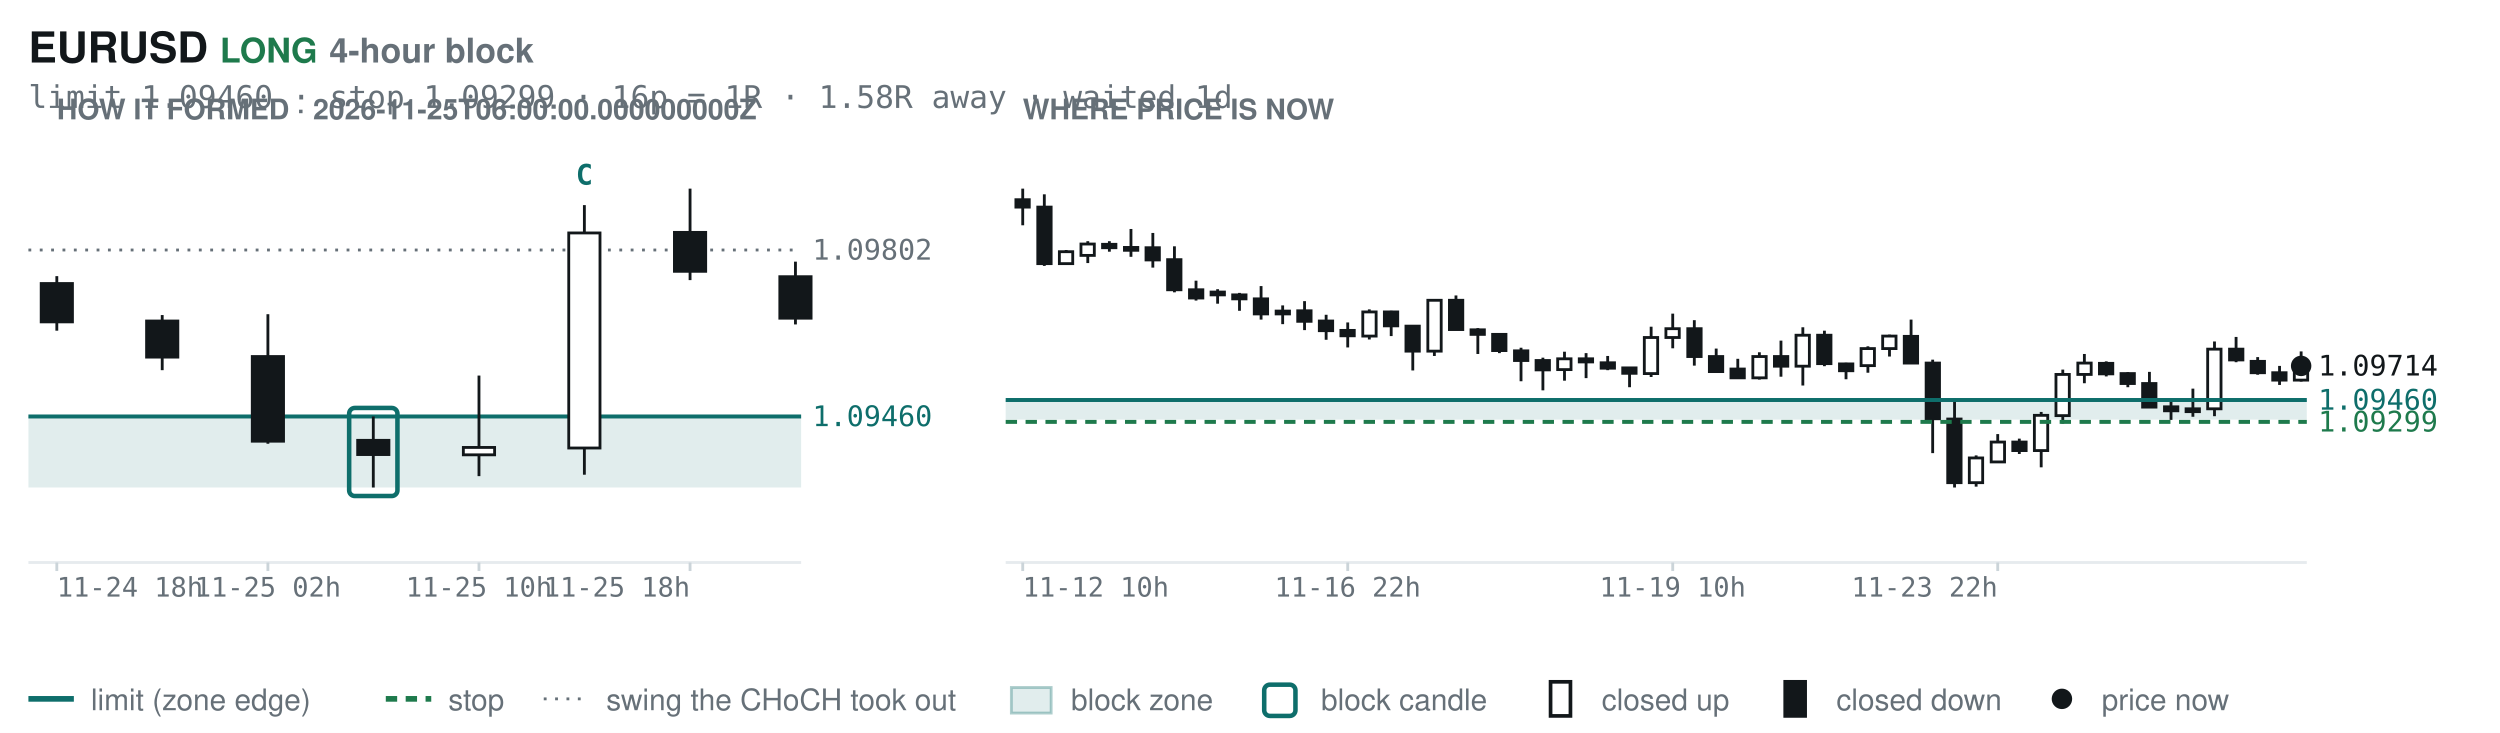
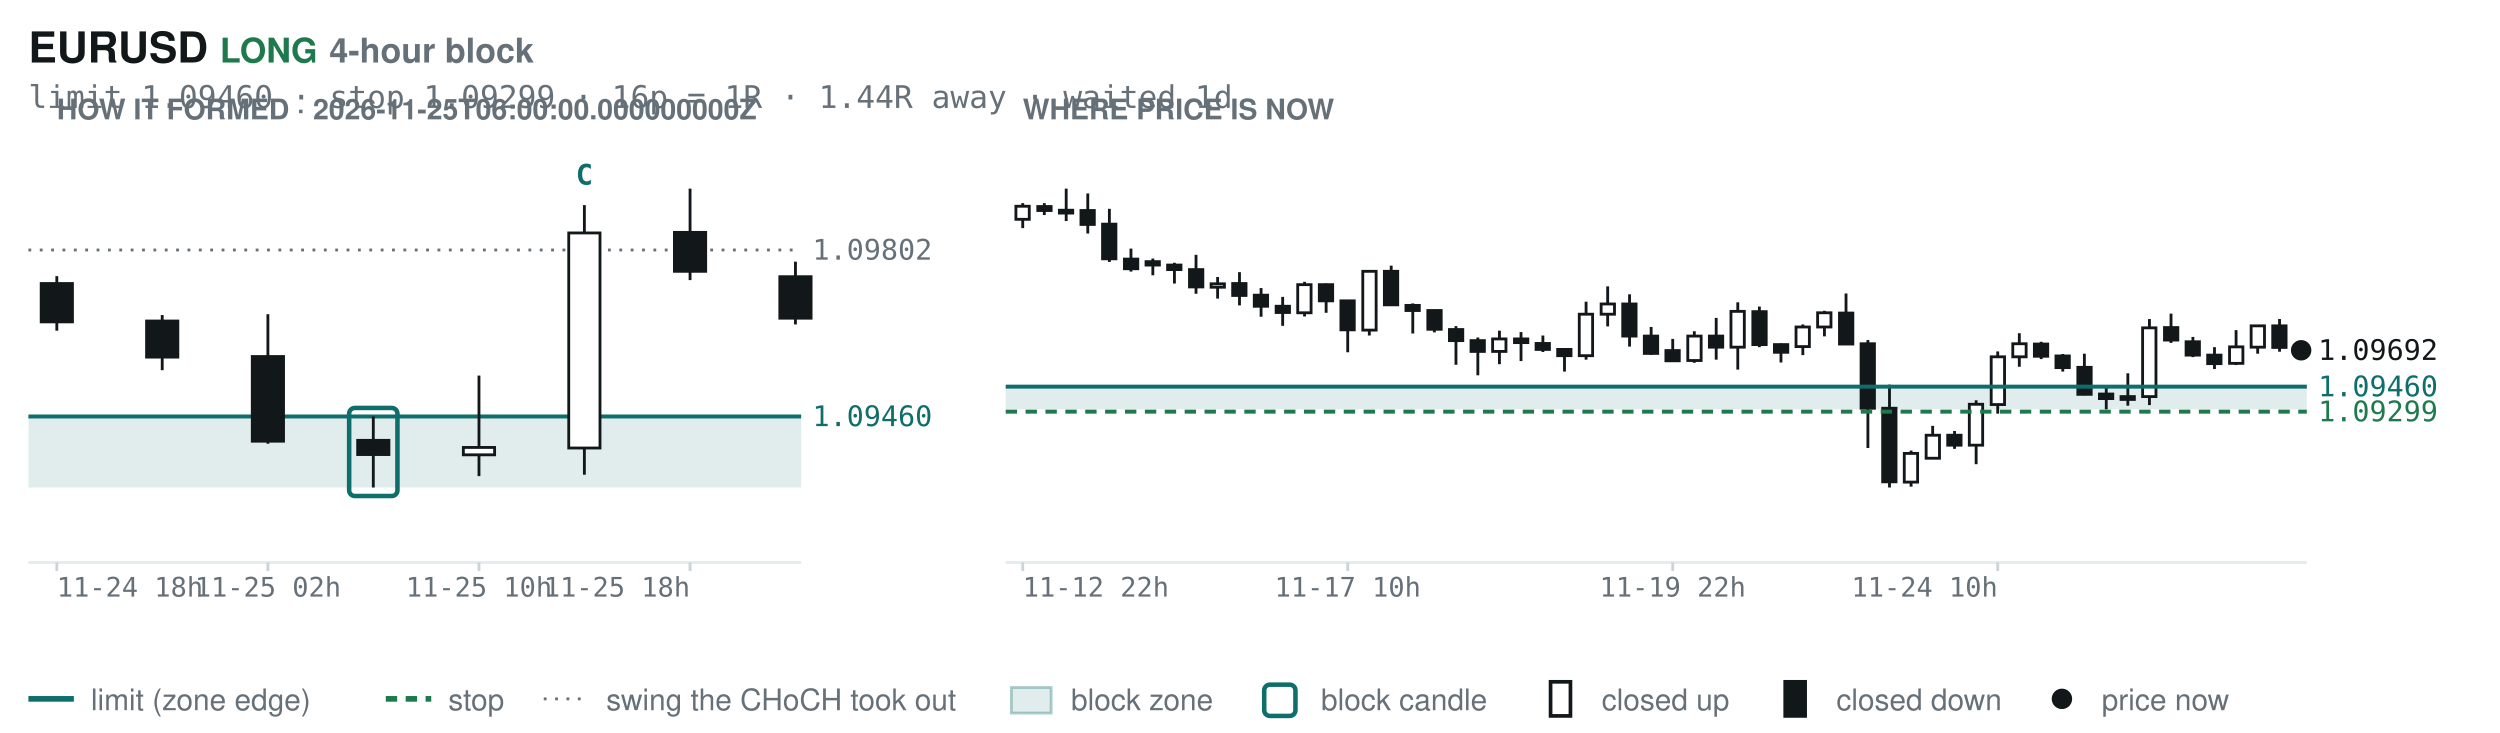
<svg xmlns="http://www.w3.org/2000/svg" viewBox="0 0 880 258" width="880" height="258" role="img" aria-label="EURUSD long order block: the candles that formed it, and where price is now">
  <rect width="880" height="258" fill="#FFFFFF" />
  <text x="10" y="22" fill="#12171A" font-family="system-ui,-apple-system,Segoe UI,Helvetica,Arial,sans-serif" font-size="15" font-weight="700">EURUSD <tspan fill="#1E7A4C" font-size="12">LONG</tspan>
    <tspan fill="#667078" font-size="12">4-hour block</tspan>
  </text>
-   <text x="10" y="38" fill="#667078" font-family="ui-monospace,SFMono-Regular,Menlo,Consolas,monospace" font-size="11">limit 1.09460 · stop 1.09299 · 16p = 1R · 1.58R away · waited 1d</text>
+   <text x="10" y="38" fill="#667078" font-family="ui-monospace,SFMono-Regular,Menlo,Consolas,monospace" font-size="11">limit 1.09460 · stop 1.09299 · 16p = 1R · 1.44R away · waited 1d</text>
  <text x="20" y="42" fill="#667078" font-family="system-ui,-apple-system,Segoe UI,Helvetica,Arial,sans-serif" font-size="10" font-weight="600">HOW IT FORMED · 2026-11-25T06:00:00.000000000Z</text>
  <text x="360" y="42" fill="#667078" font-family="system-ui,-apple-system,Segoe UI,Helvetica,Arial,sans-serif" font-size="10" font-weight="600">WHERE PRICE IS NOW</text>
  <rect x="10.0" y="146.6" width="272.0" height="25.0" fill="#0E6E6B1F" />
  <line x1="10.0" y1="88.0" x2="282.0" y2="88.0" stroke="#667078" stroke-width="1" stroke-dasharray="1 3" />
  <line x1="10.0" y1="146.6" x2="282.0" y2="146.6" stroke="#0E6E6B" stroke-width="1.4" />
  <line x1="20.0" y1="97.2" x2="20.0" y2="116.4" stroke="#12171A" stroke-width="1" />
  <rect x="14.5" y="99.8" width="11.0" height="13.5" fill="#12171A" stroke="#12171A" stroke-width="1" />
  <line x1="57.1" y1="110.9" x2="57.1" y2="130.3" stroke="#12171A" stroke-width="1" />
  <rect x="51.6" y="113.0" width="11.0" height="12.7" fill="#12171A" stroke="#12171A" stroke-width="1" />
  <line x1="94.3" y1="110.6" x2="94.3" y2="156.2" stroke="#12171A" stroke-width="1" />
  <rect x="88.8" y="125.5" width="11.0" height="29.8" fill="#12171A" stroke="#12171A" stroke-width="1" />
  <line x1="131.4" y1="146.6" x2="131.4" y2="171.6" stroke="#12171A" stroke-width="1" />
  <rect x="125.9" y="155.0" width="11.0" height="5.0" fill="#12171A" stroke="#12171A" stroke-width="1" />
  <line x1="168.6" y1="132.2" x2="168.6" y2="167.6" stroke="#12171A" stroke-width="1" />
  <rect x="163.1" y="157.5" width="11.0" height="2.6" fill="#FFFFFF" stroke="#12171A" stroke-width="1" />
  <line x1="205.7" y1="72.2" x2="205.7" y2="167.1" stroke="#12171A" stroke-width="1" />
  <rect x="200.2" y="82.0" width="11.0" height="75.7" fill="#FFFFFF" stroke="#12171A" stroke-width="1" />
  <line x1="242.9" y1="66.4" x2="242.9" y2="98.6" stroke="#12171A" stroke-width="1" />
  <rect x="237.4" y="81.8" width="11.0" height="13.7" fill="#12171A" stroke="#12171A" stroke-width="1" />
  <line x1="280.0" y1="92.1" x2="280.0" y2="114.2" stroke="#12171A" stroke-width="1" />
  <rect x="274.5" y="97.4" width="11.0" height="14.6" fill="#12171A" stroke="#12171A" stroke-width="1" />
  <rect x="122.9" y="143.6" width="17.0" height="31.0" fill="none" stroke="#0E6E6B" stroke-width="1.6" rx="2" />
  <text x="205.7" y="65" fill="#0E6E6B" text-anchor="middle" font-family="ui-monospace,SFMono-Regular,Menlo,Consolas,monospace" font-size="10" font-weight="700">C</text>
  <line x1="10.0" y1="198.0" x2="282.0" y2="198.0" stroke="#E6EBEE" stroke-width="1" />
  <line x1="20.0" y1="198.0" x2="20.0" y2="201.0" stroke="#CBD4D9" stroke-width="1" />
  <text x="20.0" y="210.0" fill="#667078" text-anchor="start" font-family="ui-monospace,SFMono-Regular,Menlo,Consolas,monospace" font-size="9.5">11-24 18h</text>
  <line x1="94.3" y1="198.0" x2="94.3" y2="201.0" stroke="#CBD4D9" stroke-width="1" />
  <text x="94.3" y="210.0" fill="#667078" text-anchor="middle" font-family="ui-monospace,SFMono-Regular,Menlo,Consolas,monospace" font-size="9.5">11-25 02h</text>
  <line x1="168.6" y1="198.0" x2="168.6" y2="201.0" stroke="#CBD4D9" stroke-width="1" />
  <text x="168.6" y="210.0" fill="#667078" text-anchor="middle" font-family="ui-monospace,SFMono-Regular,Menlo,Consolas,monospace" font-size="9.5">11-25 10h</text>
  <line x1="242.9" y1="198.0" x2="242.9" y2="201.0" stroke="#CBD4D9" stroke-width="1" />
  <text x="242.9" y="210.0" fill="#667078" text-anchor="end" font-family="ui-monospace,SFMono-Regular,Menlo,Consolas,monospace" font-size="9.5">11-25 18h</text>
  <text x="286.0" y="150.0" fill="#0E6E6B" font-family="ui-monospace,SFMono-Regular,Menlo,Consolas,monospace" font-size="10">1.09460</text>
  <text x="286.0" y="91.4" fill="#667078" font-family="ui-monospace,SFMono-Regular,Menlo,Consolas,monospace" font-size="10">1.09802</text>
-   <rect x="354.0" y="140.8" width="458.0" height="6.9" fill="#0E6E6B1F" />
-   <line x1="360.0" y1="66.4" x2="360.0" y2="79.3" stroke="#12171A" stroke-width="1" />
-   <rect x="357.6" y="70.3" width="4.7" height="2.6" fill="#12171A" stroke="#12171A" stroke-width="1" />
-   <line x1="367.6" y1="68.4" x2="367.6" y2="93.6" stroke="#12171A" stroke-width="1" />
-   <rect x="365.3" y="72.9" width="4.7" height="19.9" fill="#12171A" stroke="#12171A" stroke-width="1" />
-   <line x1="375.3" y1="88.0" x2="375.3" y2="93.0" stroke="#12171A" stroke-width="1" />
-   <rect x="372.9" y="88.6" width="4.7" height="4.2" fill="#FFFFFF" stroke="#12171A" stroke-width="1" />
-   <line x1="382.9" y1="84.9" x2="382.9" y2="92.6" stroke="#12171A" stroke-width="1" />
-   <rect x="380.5" y="85.9" width="4.7" height="4.0" fill="#FFFFFF" stroke="#12171A" stroke-width="1" />
-   <line x1="390.5" y1="84.9" x2="390.5" y2="88.6" stroke="#12171A" stroke-width="1" />
-   <rect x="388.1" y="86.0" width="4.7" height="1.2" fill="#12171A" stroke="#12171A" stroke-width="1" />
-   <line x1="398.1" y1="80.6" x2="398.1" y2="90.4" stroke="#12171A" stroke-width="1" />
-   <rect x="395.8" y="87.1" width="4.7" height="1.0" fill="#FFFFFF" stroke="#12171A" stroke-width="1" />
-   <line x1="405.8" y1="82.0" x2="405.8" y2="94.2" stroke="#12171A" stroke-width="1" />
-   <rect x="403.4" y="87.2" width="4.7" height="4.3" fill="#12171A" stroke="#12171A" stroke-width="1" />
-   <line x1="413.4" y1="86.7" x2="413.4" y2="102.9" stroke="#12171A" stroke-width="1" />
-   <rect x="411.0" y="91.4" width="4.7" height="10.6" fill="#12171A" stroke="#12171A" stroke-width="1" />
-   <line x1="421.0" y1="98.8" x2="421.0" y2="105.8" stroke="#12171A" stroke-width="1" />
-   <rect x="418.7" y="102.0" width="4.7" height="2.9" fill="#12171A" stroke="#12171A" stroke-width="1" />
-   <line x1="428.6" y1="101.8" x2="428.6" y2="106.9" stroke="#12171A" stroke-width="1" />
-   <rect x="426.3" y="102.8" width="4.7" height="1.0" fill="#12171A" stroke="#12171A" stroke-width="1" />
-   <line x1="436.3" y1="103.1" x2="436.3" y2="109.4" stroke="#12171A" stroke-width="1" />
-   <rect x="433.9" y="103.8" width="4.7" height="1.4" fill="#12171A" stroke="#12171A" stroke-width="1" />
-   <line x1="443.9" y1="100.7" x2="443.9" y2="112.5" stroke="#12171A" stroke-width="1" />
-   <rect x="441.5" y="105.2" width="4.7" height="5.3" fill="#12171A" stroke="#12171A" stroke-width="1" />
-   <line x1="451.5" y1="107.5" x2="451.5" y2="114.1" stroke="#12171A" stroke-width="1" />
-   <rect x="449.2" y="109.5" width="4.7" height="1.0" fill="#FFFFFF" stroke="#12171A" stroke-width="1" />
-   <line x1="459.2" y1="106.0" x2="459.2" y2="116.2" stroke="#12171A" stroke-width="1" />
-   <rect x="456.8" y="109.4" width="4.7" height="3.7" fill="#12171A" stroke="#12171A" stroke-width="1" />
-   <line x1="466.8" y1="110.8" x2="466.8" y2="119.6" stroke="#12171A" stroke-width="1" />
-   <rect x="464.4" y="113.0" width="4.7" height="3.4" fill="#12171A" stroke="#12171A" stroke-width="1" />
-   <line x1="474.4" y1="113.5" x2="474.4" y2="122.3" stroke="#12171A" stroke-width="1" />
-   <rect x="472.0" y="116.3" width="4.7" height="1.9" fill="#12171A" stroke="#12171A" stroke-width="1" />
-   <line x1="482.0" y1="108.9" x2="482.0" y2="119.5" stroke="#12171A" stroke-width="1" />
-   <rect x="479.7" y="109.8" width="4.7" height="8.5" fill="#FFFFFF" stroke="#12171A" stroke-width="1" />
-   <line x1="489.7" y1="109.4" x2="489.7" y2="118.3" stroke="#12171A" stroke-width="1" />
-   <rect x="487.3" y="109.8" width="4.7" height="4.9" fill="#12171A" stroke="#12171A" stroke-width="1" />
-   <line x1="497.3" y1="114.5" x2="497.3" y2="130.4" stroke="#12171A" stroke-width="1" />
-   <rect x="494.9" y="114.8" width="4.7" height="8.8" fill="#12171A" stroke="#12171A" stroke-width="1" />
-   <line x1="504.9" y1="105.6" x2="504.9" y2="125.3" stroke="#12171A" stroke-width="1" />
-   <rect x="502.6" y="105.7" width="4.7" height="17.9" fill="#FFFFFF" stroke="#12171A" stroke-width="1" />
-   <line x1="512.5" y1="104.0" x2="512.5" y2="116.1" stroke="#12171A" stroke-width="1" />
-   <rect x="510.2" y="105.7" width="4.7" height="10.3" fill="#12171A" stroke="#12171A" stroke-width="1" />
-   <line x1="520.2" y1="115.5" x2="520.2" y2="124.6" stroke="#12171A" stroke-width="1" />
-   <rect x="517.8" y="116.1" width="4.7" height="1.6" fill="#12171A" stroke="#12171A" stroke-width="1" />
-   <line x1="527.8" y1="117.4" x2="527.8" y2="124.3" stroke="#12171A" stroke-width="1" />
-   <rect x="525.4" y="117.7" width="4.7" height="5.7" fill="#12171A" stroke="#12171A" stroke-width="1" />
-   <line x1="535.4" y1="122.4" x2="535.4" y2="134.2" stroke="#12171A" stroke-width="1" />
-   <rect x="533.1" y="123.5" width="4.7" height="3.4" fill="#12171A" stroke="#12171A" stroke-width="1" />
-   <line x1="543.1" y1="125.9" x2="543.1" y2="137.4" stroke="#12171A" stroke-width="1" />
-   <rect x="540.7" y="126.9" width="4.7" height="3.3" fill="#12171A" stroke="#12171A" stroke-width="1" />
-   <line x1="550.7" y1="123.8" x2="550.7" y2="134.0" stroke="#12171A" stroke-width="1" />
-   <rect x="548.3" y="126.3" width="4.7" height="3.8" fill="#FFFFFF" stroke="#12171A" stroke-width="1" />
-   <line x1="558.3" y1="124.3" x2="558.3" y2="133.1" stroke="#12171A" stroke-width="1" />
-   <rect x="555.9" y="126.3" width="4.7" height="1.1" fill="#12171A" stroke="#12171A" stroke-width="1" />
-   <line x1="565.9" y1="125.3" x2="565.9" y2="130.3" stroke="#12171A" stroke-width="1" />
-   <rect x="563.6" y="127.7" width="4.7" height="1.9" fill="#12171A" stroke="#12171A" stroke-width="1" />
-   <line x1="573.6" y1="129.2" x2="573.6" y2="136.3" stroke="#12171A" stroke-width="1" />
-   <rect x="571.2" y="129.5" width="4.7" height="1.9" fill="#12171A" stroke="#12171A" stroke-width="1" />
-   <line x1="581.2" y1="115.0" x2="581.2" y2="132.7" stroke="#12171A" stroke-width="1" />
-   <rect x="578.8" y="118.8" width="4.7" height="12.7" fill="#FFFFFF" stroke="#12171A" stroke-width="1" />
-   <line x1="588.8" y1="110.4" x2="588.8" y2="122.6" stroke="#12171A" stroke-width="1" />
-   <rect x="586.4" y="115.7" width="4.7" height="3.1" fill="#FFFFFF" stroke="#12171A" stroke-width="1" />
-   <line x1="596.4" y1="112.7" x2="596.4" y2="128.7" stroke="#12171A" stroke-width="1" />
-   <rect x="594.1" y="115.7" width="4.7" height="9.8" fill="#12171A" stroke="#12171A" stroke-width="1" />
-   <line x1="604.1" y1="122.7" x2="604.1" y2="131.1" stroke="#12171A" stroke-width="1" />
-   <rect x="601.7" y="125.5" width="4.7" height="5.3" fill="#12171A" stroke="#12171A" stroke-width="1" />
-   <line x1="611.7" y1="126.3" x2="611.7" y2="133.1" stroke="#12171A" stroke-width="1" />
-   <rect x="609.3" y="129.9" width="4.7" height="3.1" fill="#12171A" stroke="#12171A" stroke-width="1" />
-   <line x1="619.3" y1="124.0" x2="619.3" y2="133.6" stroke="#12171A" stroke-width="1" />
-   <rect x="617.0" y="125.5" width="4.7" height="7.5" fill="#FFFFFF" stroke="#12171A" stroke-width="1" />
-   <line x1="626.9" y1="119.9" x2="626.9" y2="132.6" stroke="#12171A" stroke-width="1" />
-   <rect x="624.6" y="125.5" width="4.7" height="3.4" fill="#12171A" stroke="#12171A" stroke-width="1" />
-   <line x1="634.6" y1="115.2" x2="634.6" y2="135.7" stroke="#12171A" stroke-width="1" />
-   <rect x="632.2" y="118.0" width="4.7" height="10.9" fill="#FFFFFF" stroke="#12171A" stroke-width="1" />
-   <line x1="642.2" y1="116.4" x2="642.2" y2="128.9" stroke="#12171A" stroke-width="1" />
-   <rect x="639.8" y="118.0" width="4.7" height="10.0" fill="#12171A" stroke="#12171A" stroke-width="1" />
-   <line x1="649.8" y1="127.7" x2="649.8" y2="133.5" stroke="#12171A" stroke-width="1" />
-   <rect x="647.5" y="128.1" width="4.7" height="2.4" fill="#12171A" stroke="#12171A" stroke-width="1" />
-   <line x1="657.5" y1="121.9" x2="657.5" y2="131.2" stroke="#12171A" stroke-width="1" />
-   <rect x="655.1" y="122.7" width="4.7" height="6.0" fill="#FFFFFF" stroke="#12171A" stroke-width="1" />
-   <line x1="665.1" y1="117.8" x2="665.1" y2="125.5" stroke="#12171A" stroke-width="1" />
-   <rect x="662.7" y="118.3" width="4.7" height="4.4" fill="#FFFFFF" stroke="#12171A" stroke-width="1" />
-   <line x1="672.7" y1="112.5" x2="672.7" y2="127.8" stroke="#12171A" stroke-width="1" />
-   <rect x="670.3" y="118.4" width="4.7" height="9.4" fill="#12171A" stroke="#12171A" stroke-width="1" />
-   <line x1="680.3" y1="126.6" x2="680.3" y2="159.5" stroke="#12171A" stroke-width="1" />
-   <rect x="678.0" y="127.8" width="4.7" height="19.6" fill="#12171A" stroke="#12171A" stroke-width="1" />
-   <line x1="688.0" y1="140.3" x2="688.0" y2="171.6" stroke="#12171A" stroke-width="1" />
-   <rect x="685.6" y="147.5" width="4.7" height="22.4" fill="#12171A" stroke="#12171A" stroke-width="1" />
-   <line x1="695.6" y1="160.3" x2="695.6" y2="171.3" stroke="#12171A" stroke-width="1" />
-   <rect x="693.2" y="161.2" width="4.7" height="8.7" fill="#FFFFFF" stroke="#12171A" stroke-width="1" />
-   <line x1="703.2" y1="152.8" x2="703.2" y2="162.8" stroke="#12171A" stroke-width="1" />
-   <rect x="700.9" y="155.6" width="4.7" height="7.0" fill="#FFFFFF" stroke="#12171A" stroke-width="1" />
-   <line x1="710.8" y1="154.4" x2="710.8" y2="159.8" stroke="#12171A" stroke-width="1" />
-   <rect x="708.5" y="155.6" width="4.7" height="3.0" fill="#12171A" stroke="#12171A" stroke-width="1" />
-   <line x1="718.5" y1="145.0" x2="718.5" y2="164.5" stroke="#12171A" stroke-width="1" />
-   <rect x="716.1" y="146.2" width="4.7" height="12.4" fill="#FFFFFF" stroke="#12171A" stroke-width="1" />
-   <line x1="726.1" y1="130.1" x2="726.1" y2="149.1" stroke="#12171A" stroke-width="1" />
-   <rect x="723.7" y="131.8" width="4.7" height="14.5" fill="#FFFFFF" stroke="#12171A" stroke-width="1" />
-   <line x1="733.7" y1="124.6" x2="733.7" y2="134.9" stroke="#12171A" stroke-width="1" />
-   <rect x="731.4" y="127.8" width="4.7" height="4.0" fill="#FFFFFF" stroke="#12171A" stroke-width="1" />
-   <line x1="741.4" y1="127.2" x2="741.4" y2="132.5" stroke="#12171A" stroke-width="1" />
-   <rect x="739.0" y="127.9" width="4.7" height="3.7" fill="#12171A" stroke="#12171A" stroke-width="1" />
-   <line x1="749.0" y1="131.0" x2="749.0" y2="136.3" stroke="#12171A" stroke-width="1" />
-   <rect x="746.6" y="131.5" width="4.7" height="3.5" fill="#12171A" stroke="#12171A" stroke-width="1" />
-   <line x1="756.6" y1="130.9" x2="756.6" y2="143.5" stroke="#12171A" stroke-width="1" />
-   <rect x="754.2" y="135.0" width="4.7" height="8.3" fill="#12171A" stroke="#12171A" stroke-width="1" />
-   <line x1="764.2" y1="140.8" x2="764.2" y2="147.8" stroke="#12171A" stroke-width="1" />
-   <rect x="761.9" y="143.2" width="4.7" height="1.4" fill="#12171A" stroke="#12171A" stroke-width="1" />
-   <line x1="771.9" y1="136.8" x2="771.9" y2="146.7" stroke="#12171A" stroke-width="1" />
-   <rect x="769.5" y="143.9" width="4.7" height="1.0" fill="#FFFFFF" stroke="#12171A" stroke-width="1" />
-   <line x1="779.5" y1="120.2" x2="779.5" y2="146.5" stroke="#12171A" stroke-width="1" />
-   <rect x="777.1" y="122.9" width="4.7" height="21.0" fill="#FFFFFF" stroke="#12171A" stroke-width="1" />
-   <line x1="787.1" y1="118.6" x2="787.1" y2="127.5" stroke="#12171A" stroke-width="1" />
-   <rect x="784.8" y="122.9" width="4.7" height="3.8" fill="#12171A" stroke="#12171A" stroke-width="1" />
-   <line x1="794.7" y1="125.7" x2="794.7" y2="131.9" stroke="#12171A" stroke-width="1" />
-   <rect x="792.4" y="127.2" width="4.7" height="4.0" fill="#12171A" stroke="#12171A" stroke-width="1" />
-   <line x1="802.4" y1="128.8" x2="802.4" y2="135.5" stroke="#12171A" stroke-width="1" />
-   <rect x="800.0" y="131.2" width="4.7" height="2.6" fill="#12171A" stroke="#12171A" stroke-width="1" />
-   <line x1="810.0" y1="123.7" x2="810.0" y2="134.3" stroke="#12171A" stroke-width="1" />
-   <rect x="807.6" y="128.8" width="4.7" height="5.0" fill="#FFFFFF" stroke="#12171A" stroke-width="1" />
-   <line x1="354.0" y1="140.8" x2="812.0" y2="140.8" stroke="#0E6E6B" stroke-width="1.4" />
-   <line x1="354.0" y1="148.5" x2="812.0" y2="148.5" stroke="#1E7A4C" stroke-width="1.4" stroke-dasharray="4 3" />
-   <circle cx="810.0" cy="128.8" r="3.6" fill="#12171A" />
+   <rect x="354.0" y="136.1" width="458.0" height="8.0" fill="#0E6E6B1F" />
+   <line x1="360.0" y1="71.5" x2="360.0" y2="80.3" stroke="#12171A" stroke-width="1" />
+   <rect x="357.6" y="72.6" width="4.7" height="4.6" fill="#FFFFFF" stroke="#12171A" stroke-width="1" />
+   <line x1="367.6" y1="71.5" x2="367.6" y2="75.7" stroke="#12171A" stroke-width="1" />
+   <rect x="365.3" y="72.7" width="4.7" height="1.4" fill="#12171A" stroke="#12171A" stroke-width="1" />
+   <line x1="375.3" y1="66.4" x2="375.3" y2="77.8" stroke="#12171A" stroke-width="1" />
+   <rect x="372.9" y="74.0" width="4.7" height="1.0" fill="#FFFFFF" stroke="#12171A" stroke-width="1" />
+   <line x1="382.9" y1="68.1" x2="382.9" y2="82.2" stroke="#12171A" stroke-width="1" />
+   <rect x="380.5" y="74.1" width="4.7" height="4.9" fill="#12171A" stroke="#12171A" stroke-width="1" />
+   <line x1="390.5" y1="73.5" x2="390.5" y2="92.2" stroke="#12171A" stroke-width="1" />
+   <rect x="388.1" y="78.9" width="4.7" height="12.2" fill="#12171A" stroke="#12171A" stroke-width="1" />
+   <line x1="398.1" y1="87.5" x2="398.1" y2="95.6" stroke="#12171A" stroke-width="1" />
+   <rect x="395.8" y="91.2" width="4.7" height="3.4" fill="#12171A" stroke="#12171A" stroke-width="1" />
+   <line x1="405.8" y1="91.0" x2="405.8" y2="96.9" stroke="#12171A" stroke-width="1" />
+   <rect x="403.4" y="92.1" width="4.7" height="1.2" fill="#12171A" stroke="#12171A" stroke-width="1" />
+   <line x1="413.4" y1="92.5" x2="413.4" y2="99.8" stroke="#12171A" stroke-width="1" />
+   <rect x="411.0" y="93.3" width="4.7" height="1.6" fill="#12171A" stroke="#12171A" stroke-width="1" />
+   <line x1="421.0" y1="89.7" x2="421.0" y2="103.4" stroke="#12171A" stroke-width="1" />
+   <rect x="418.7" y="94.9" width="4.7" height="6.1" fill="#12171A" stroke="#12171A" stroke-width="1" />
+   <line x1="428.6" y1="97.5" x2="428.6" y2="105.1" stroke="#12171A" stroke-width="1" />
+   <rect x="426.3" y="99.9" width="4.7" height="1.2" fill="#FFFFFF" stroke="#12171A" stroke-width="1" />
+   <line x1="436.3" y1="95.8" x2="436.3" y2="107.5" stroke="#12171A" stroke-width="1" />
+   <rect x="433.9" y="99.8" width="4.7" height="4.2" fill="#12171A" stroke="#12171A" stroke-width="1" />
+   <line x1="443.9" y1="101.4" x2="443.9" y2="111.5" stroke="#12171A" stroke-width="1" />
+   <rect x="441.5" y="103.9" width="4.7" height="3.9" fill="#12171A" stroke="#12171A" stroke-width="1" />
+   <line x1="451.5" y1="104.5" x2="451.5" y2="114.7" stroke="#12171A" stroke-width="1" />
+   <rect x="449.2" y="107.8" width="4.7" height="2.2" fill="#12171A" stroke="#12171A" stroke-width="1" />
+   <line x1="459.2" y1="99.2" x2="459.2" y2="111.4" stroke="#12171A" stroke-width="1" />
+   <rect x="456.8" y="100.2" width="4.7" height="9.9" fill="#FFFFFF" stroke="#12171A" stroke-width="1" />
+   <line x1="466.8" y1="99.8" x2="466.8" y2="110.1" stroke="#12171A" stroke-width="1" />
+   <rect x="464.4" y="100.2" width="4.7" height="5.7" fill="#12171A" stroke="#12171A" stroke-width="1" />
+   <line x1="474.4" y1="105.6" x2="474.4" y2="124.0" stroke="#12171A" stroke-width="1" />
+   <rect x="472.0" y="105.9" width="4.7" height="10.2" fill="#12171A" stroke="#12171A" stroke-width="1" />
+   <line x1="482.0" y1="95.4" x2="482.0" y2="118.1" stroke="#12171A" stroke-width="1" />
+   <rect x="479.7" y="95.5" width="4.7" height="20.7" fill="#FFFFFF" stroke="#12171A" stroke-width="1" />
+   <line x1="489.7" y1="93.5" x2="489.7" y2="107.4" stroke="#12171A" stroke-width="1" />
+   <rect x="487.3" y="95.5" width="4.7" height="11.8" fill="#12171A" stroke="#12171A" stroke-width="1" />
+   <line x1="497.3" y1="106.8" x2="497.3" y2="117.4" stroke="#12171A" stroke-width="1" />
+   <rect x="494.9" y="107.5" width="4.7" height="1.8" fill="#12171A" stroke="#12171A" stroke-width="1" />
+   <line x1="504.9" y1="109.0" x2="504.9" y2="117.0" stroke="#12171A" stroke-width="1" />
+   <rect x="502.6" y="109.3" width="4.7" height="6.6" fill="#12171A" stroke="#12171A" stroke-width="1" />
+   <line x1="512.5" y1="114.8" x2="512.5" y2="128.4" stroke="#12171A" stroke-width="1" />
+   <rect x="510.2" y="116.0" width="4.7" height="3.9" fill="#12171A" stroke="#12171A" stroke-width="1" />
+   <line x1="520.2" y1="118.8" x2="520.2" y2="132.1" stroke="#12171A" stroke-width="1" />
+   <rect x="517.8" y="119.9" width="4.7" height="3.8" fill="#12171A" stroke="#12171A" stroke-width="1" />
+   <line x1="527.8" y1="116.4" x2="527.8" y2="128.2" stroke="#12171A" stroke-width="1" />
+   <rect x="525.4" y="119.3" width="4.7" height="4.4" fill="#FFFFFF" stroke="#12171A" stroke-width="1" />
+   <line x1="535.4" y1="116.9" x2="535.4" y2="127.1" stroke="#12171A" stroke-width="1" />
+   <rect x="533.1" y="119.3" width="4.7" height="1.3" fill="#12171A" stroke="#12171A" stroke-width="1" />
+   <line x1="543.1" y1="118.1" x2="543.1" y2="123.9" stroke="#12171A" stroke-width="1" />
+   <rect x="540.7" y="120.9" width="4.7" height="2.1" fill="#12171A" stroke="#12171A" stroke-width="1" />
+   <line x1="550.7" y1="122.6" x2="550.7" y2="130.8" stroke="#12171A" stroke-width="1" />
+   <rect x="548.3" y="123.0" width="4.7" height="2.2" fill="#12171A" stroke="#12171A" stroke-width="1" />
+   <line x1="558.3" y1="106.2" x2="558.3" y2="126.6" stroke="#12171A" stroke-width="1" />
+   <rect x="555.9" y="110.6" width="4.7" height="14.6" fill="#FFFFFF" stroke="#12171A" stroke-width="1" />
+   <line x1="565.9" y1="100.8" x2="565.9" y2="114.9" stroke="#12171A" stroke-width="1" />
+   <rect x="563.6" y="107.0" width="4.7" height="3.6" fill="#FFFFFF" stroke="#12171A" stroke-width="1" />
+   <line x1="573.6" y1="103.6" x2="573.6" y2="122.0" stroke="#12171A" stroke-width="1" />
+   <rect x="571.2" y="107.0" width="4.7" height="11.3" fill="#12171A" stroke="#12171A" stroke-width="1" />
+   <line x1="581.2" y1="115.1" x2="581.2" y2="124.9" stroke="#12171A" stroke-width="1" />
+   <rect x="578.8" y="118.3" width="4.7" height="6.1" fill="#12171A" stroke="#12171A" stroke-width="1" />
+   <line x1="588.8" y1="119.3" x2="588.8" y2="127.2" stroke="#12171A" stroke-width="1" />
+   <rect x="586.4" y="123.4" width="4.7" height="3.6" fill="#12171A" stroke="#12171A" stroke-width="1" />
+   <line x1="596.4" y1="116.6" x2="596.4" y2="127.7" stroke="#12171A" stroke-width="1" />
+   <rect x="594.1" y="118.3" width="4.7" height="8.6" fill="#FFFFFF" stroke="#12171A" stroke-width="1" />
+   <line x1="604.1" y1="111.9" x2="604.1" y2="126.6" stroke="#12171A" stroke-width="1" />
+   <rect x="601.7" y="118.3" width="4.7" height="3.9" fill="#12171A" stroke="#12171A" stroke-width="1" />
+   <line x1="611.7" y1="106.4" x2="611.7" y2="130.1" stroke="#12171A" stroke-width="1" />
+   <rect x="609.3" y="109.6" width="4.7" height="12.6" fill="#FFFFFF" stroke="#12171A" stroke-width="1" />
+   <line x1="619.3" y1="107.9" x2="619.3" y2="122.2" stroke="#12171A" stroke-width="1" />
+   <rect x="617.0" y="109.7" width="4.7" height="11.6" fill="#12171A" stroke="#12171A" stroke-width="1" />
+   <line x1="626.9" y1="120.9" x2="626.9" y2="127.6" stroke="#12171A" stroke-width="1" />
+   <rect x="624.6" y="121.3" width="4.7" height="2.7" fill="#12171A" stroke="#12171A" stroke-width="1" />
+   <line x1="634.6" y1="114.2" x2="634.6" y2="125.0" stroke="#12171A" stroke-width="1" />
+   <rect x="632.2" y="115.1" width="4.7" height="6.9" fill="#FFFFFF" stroke="#12171A" stroke-width="1" />
+   <line x1="642.2" y1="109.4" x2="642.2" y2="118.4" stroke="#12171A" stroke-width="1" />
+   <rect x="639.8" y="110.1" width="4.7" height="5.0" fill="#FFFFFF" stroke="#12171A" stroke-width="1" />
+   <line x1="649.8" y1="103.3" x2="649.8" y2="121.0" stroke="#12171A" stroke-width="1" />
+   <rect x="647.5" y="110.2" width="4.7" height="10.9" fill="#12171A" stroke="#12171A" stroke-width="1" />
+   <line x1="657.5" y1="119.7" x2="657.5" y2="157.7" stroke="#12171A" stroke-width="1" />
+   <rect x="655.1" y="121.0" width="4.7" height="22.7" fill="#12171A" stroke="#12171A" stroke-width="1" />
+   <line x1="665.1" y1="135.4" x2="665.1" y2="171.6" stroke="#12171A" stroke-width="1" />
+   <rect x="662.7" y="143.7" width="4.7" height="25.9" fill="#12171A" stroke="#12171A" stroke-width="1" />
+   <line x1="672.7" y1="158.6" x2="672.7" y2="171.3" stroke="#12171A" stroke-width="1" />
+   <rect x="670.3" y="159.6" width="4.7" height="10.1" fill="#FFFFFF" stroke="#12171A" stroke-width="1" />
+   <line x1="680.3" y1="149.9" x2="680.3" y2="161.4" stroke="#12171A" stroke-width="1" />
+   <rect x="678.0" y="153.2" width="4.7" height="8.1" fill="#FFFFFF" stroke="#12171A" stroke-width="1" />
+   <line x1="688.0" y1="151.7" x2="688.0" y2="158.0" stroke="#12171A" stroke-width="1" />
+   <rect x="685.6" y="153.2" width="4.7" height="3.5" fill="#12171A" stroke="#12171A" stroke-width="1" />
+   <line x1="695.6" y1="140.9" x2="695.6" y2="163.4" stroke="#12171A" stroke-width="1" />
+   <rect x="693.2" y="142.3" width="4.7" height="14.4" fill="#FFFFFF" stroke="#12171A" stroke-width="1" />
+   <line x1="703.2" y1="123.7" x2="703.2" y2="145.6" stroke="#12171A" stroke-width="1" />
+   <rect x="700.9" y="125.6" width="4.7" height="16.8" fill="#FFFFFF" stroke="#12171A" stroke-width="1" />
+   <line x1="710.8" y1="117.3" x2="710.8" y2="129.1" stroke="#12171A" stroke-width="1" />
+   <rect x="708.5" y="121.0" width="4.7" height="4.6" fill="#FFFFFF" stroke="#12171A" stroke-width="1" />
+   <line x1="718.5" y1="120.3" x2="718.5" y2="126.4" stroke="#12171A" stroke-width="1" />
+   <rect x="716.1" y="121.1" width="4.7" height="4.3" fill="#12171A" stroke="#12171A" stroke-width="1" />
+   <line x1="726.1" y1="124.6" x2="726.1" y2="130.8" stroke="#12171A" stroke-width="1" />
+   <rect x="723.7" y="125.3" width="4.7" height="4.1" fill="#12171A" stroke="#12171A" stroke-width="1" />
+   <line x1="733.7" y1="124.5" x2="733.7" y2="139.1" stroke="#12171A" stroke-width="1" />
+   <rect x="731.4" y="129.3" width="4.7" height="9.5" fill="#12171A" stroke="#12171A" stroke-width="1" />
+   <line x1="741.4" y1="136.1" x2="741.4" y2="144.1" stroke="#12171A" stroke-width="1" />
+   <rect x="739.0" y="138.7" width="4.7" height="1.6" fill="#12171A" stroke="#12171A" stroke-width="1" />
+   <line x1="749.0" y1="131.4" x2="749.0" y2="142.8" stroke="#12171A" stroke-width="1" />
+   <rect x="746.6" y="139.6" width="4.7" height="1.0" fill="#FFFFFF" stroke="#12171A" stroke-width="1" />
+   <line x1="756.6" y1="112.3" x2="756.6" y2="142.6" stroke="#12171A" stroke-width="1" />
+   <rect x="754.2" y="115.4" width="4.7" height="24.2" fill="#FFFFFF" stroke="#12171A" stroke-width="1" />
+   <line x1="764.2" y1="110.4" x2="764.2" y2="120.7" stroke="#12171A" stroke-width="1" />
+   <rect x="761.9" y="115.3" width="4.7" height="4.4" fill="#12171A" stroke="#12171A" stroke-width="1" />
+   <line x1="771.9" y1="118.6" x2="771.9" y2="125.7" stroke="#12171A" stroke-width="1" />
+   <rect x="769.5" y="120.3" width="4.7" height="4.7" fill="#12171A" stroke="#12171A" stroke-width="1" />
+   <line x1="779.5" y1="122.2" x2="779.5" y2="129.9" stroke="#12171A" stroke-width="1" />
+   <rect x="777.1" y="125.0" width="4.7" height="3.0" fill="#12171A" stroke="#12171A" stroke-width="1" />
+   <line x1="787.1" y1="116.2" x2="787.1" y2="128.5" stroke="#12171A" stroke-width="1" />
+   <rect x="784.8" y="122.1" width="4.7" height="5.8" fill="#FFFFFF" stroke="#12171A" stroke-width="1" />
+   <line x1="794.7" y1="114.6" x2="794.7" y2="124.5" stroke="#12171A" stroke-width="1" />
+   <rect x="792.4" y="114.7" width="4.7" height="7.5" fill="#FFFFFF" stroke="#12171A" stroke-width="1" />
+   <line x1="802.4" y1="112.3" x2="802.4" y2="123.8" stroke="#12171A" stroke-width="1" />
+   <rect x="800.0" y="114.7" width="4.7" height="7.6" fill="#12171A" stroke="#12171A" stroke-width="1" />
+   <line x1="810.0" y1="121.5" x2="810.0" y2="123.8" stroke="#12171A" stroke-width="1" />
+   <rect x="807.6" y="122.3" width="4.7" height="1.0" fill="#12171A" stroke="#12171A" stroke-width="1" />
+   <line x1="354.0" y1="136.1" x2="812.0" y2="136.1" stroke="#0E6E6B" stroke-width="1.4" />
+   <line x1="354.0" y1="144.9" x2="812.0" y2="144.9" stroke="#1E7A4C" stroke-width="1.4" stroke-dasharray="4 3" />
+   <circle cx="810.0" cy="123.3" r="3.6" fill="#12171A" />
  <line x1="354.0" y1="198.0" x2="812.0" y2="198.0" stroke="#E6EBEE" stroke-width="1" />
  <line x1="360.0" y1="198.0" x2="360.0" y2="201.0" stroke="#CBD4D9" stroke-width="1" />
-   <text x="360.0" y="210.0" fill="#667078" text-anchor="start" font-family="ui-monospace,SFMono-Regular,Menlo,Consolas,monospace" font-size="9.5">11-12 10h</text>
+   <text x="360.0" y="210.0" fill="#667078" text-anchor="start" font-family="ui-monospace,SFMono-Regular,Menlo,Consolas,monospace" font-size="9.5">11-12 22h</text>
  <line x1="474.4" y1="198.0" x2="474.4" y2="201.0" stroke="#CBD4D9" stroke-width="1" />
-   <text x="474.4" y="210.0" fill="#667078" text-anchor="middle" font-family="ui-monospace,SFMono-Regular,Menlo,Consolas,monospace" font-size="9.5">11-16 22h</text>
+   <text x="474.4" y="210.0" fill="#667078" text-anchor="middle" font-family="ui-monospace,SFMono-Regular,Menlo,Consolas,monospace" font-size="9.5">11-17 10h</text>
  <line x1="588.8" y1="198.0" x2="588.8" y2="201.0" stroke="#CBD4D9" stroke-width="1" />
-   <text x="588.8" y="210.0" fill="#667078" text-anchor="middle" font-family="ui-monospace,SFMono-Regular,Menlo,Consolas,monospace" font-size="9.5">11-19 10h</text>
+   <text x="588.8" y="210.0" fill="#667078" text-anchor="middle" font-family="ui-monospace,SFMono-Regular,Menlo,Consolas,monospace" font-size="9.5">11-19 22h</text>
  <line x1="703.2" y1="198.0" x2="703.2" y2="201.0" stroke="#CBD4D9" stroke-width="1" />
-   <text x="703.2" y="210.0" fill="#667078" text-anchor="end" font-family="ui-monospace,SFMono-Regular,Menlo,Consolas,monospace" font-size="9.5">11-23 22h</text>
-   <text x="816.0" y="144.2" fill="#0E6E6B" font-family="ui-monospace,SFMono-Regular,Menlo,Consolas,monospace" font-size="10">1.09460</text>
-   <text x="816.0" y="151.9" fill="#1E7A4C" font-family="ui-monospace,SFMono-Regular,Menlo,Consolas,monospace" font-size="10">1.09299</text>
-   <text x="816.0" y="132.2" fill="#12171A" font-family="ui-monospace,SFMono-Regular,Menlo,Consolas,monospace" font-size="10">1.09714</text>
+   <text x="703.2" y="210.0" fill="#667078" text-anchor="end" font-family="ui-monospace,SFMono-Regular,Menlo,Consolas,monospace" font-size="9.5">11-24 10h</text>
+   <text x="816.0" y="139.5" fill="#0E6E6B" font-family="ui-monospace,SFMono-Regular,Menlo,Consolas,monospace" font-size="10">1.09460</text>
+   <text x="816.0" y="148.3" fill="#1E7A4C" font-family="ui-monospace,SFMono-Regular,Menlo,Consolas,monospace" font-size="10">1.09299</text>
+   <text x="816.0" y="126.7" fill="#12171A" font-family="ui-monospace,SFMono-Regular,Menlo,Consolas,monospace" font-size="10">1.09692</text>
  <g transform="translate(10.0,242)">
    <line x1="0" y1="4" x2="16" y2="4" stroke="#0E6E6B" stroke-width="2" />
    <text x="22" y="8" fill="#667078" font-family="system-ui,-apple-system,Segoe UI,Helvetica,Arial,sans-serif" font-size="10.5">limit (zone edge)</text>
  </g>
  <g transform="translate(135.8,242)">
    <line x1="0" y1="4" x2="16" y2="4" stroke="#1E7A4C" stroke-width="2" stroke-dasharray="4 3" />
    <text x="22" y="8" fill="#667078" font-family="system-ui,-apple-system,Segoe UI,Helvetica,Arial,sans-serif" font-size="10.5">stop</text>
  </g>
  <g transform="translate(191.4,242)">
    <line x1="0" y1="4" x2="16" y2="4" stroke="#667078" stroke-width="1" stroke-dasharray="1 3" />
    <text x="22" y="8" fill="#667078" font-family="system-ui,-apple-system,Segoe UI,Helvetica,Arial,sans-serif" font-size="10.5">swing the CHoCH took out</text>
  </g>
  <g transform="translate(355.0,242)">
    <rect x="1" y="0" width="14" height="9" fill="#0E6E6B1F" stroke="#0E6E6B55" />
    <text x="22" y="8" fill="#667078" font-family="system-ui,-apple-system,Segoe UI,Helvetica,Arial,sans-serif" font-size="10.5">block zone</text>
  </g>
  <g transform="translate(443.0,242)">
    <rect x="2" y="-1" width="11" height="11" fill="none" stroke="#0E6E6B" stroke-width="1.6" rx="2" />
    <text x="22" y="8" fill="#667078" font-family="system-ui,-apple-system,Segoe UI,Helvetica,Arial,sans-serif" font-size="10.5">block candle</text>
  </g>
  <g transform="translate(541.8,242)">
    <rect x="4" y="-2" width="7" height="12" fill="#FFFFFF" stroke="#12171A" stroke-width="1.3" />
    <text x="22" y="8" fill="#667078" font-family="system-ui,-apple-system,Segoe UI,Helvetica,Arial,sans-serif" font-size="10.5">closed up</text>
  </g>
  <g transform="translate(624.4,242)">
    <rect x="4" y="-2" width="7" height="12" fill="#12171A" stroke="#12171A" stroke-width="1.3" />
    <text x="22" y="8" fill="#667078" font-family="system-ui,-apple-system,Segoe UI,Helvetica,Arial,sans-serif" font-size="10.5">closed down</text>
  </g>
  <g transform="translate(717.8,242)">
    <circle cx="8" cy="4" r="3.6" fill="#12171A" />
    <text x="22" y="8" fill="#667078" font-family="system-ui,-apple-system,Segoe UI,Helvetica,Arial,sans-serif" font-size="10.5">price now</text>
  </g>
</svg>
